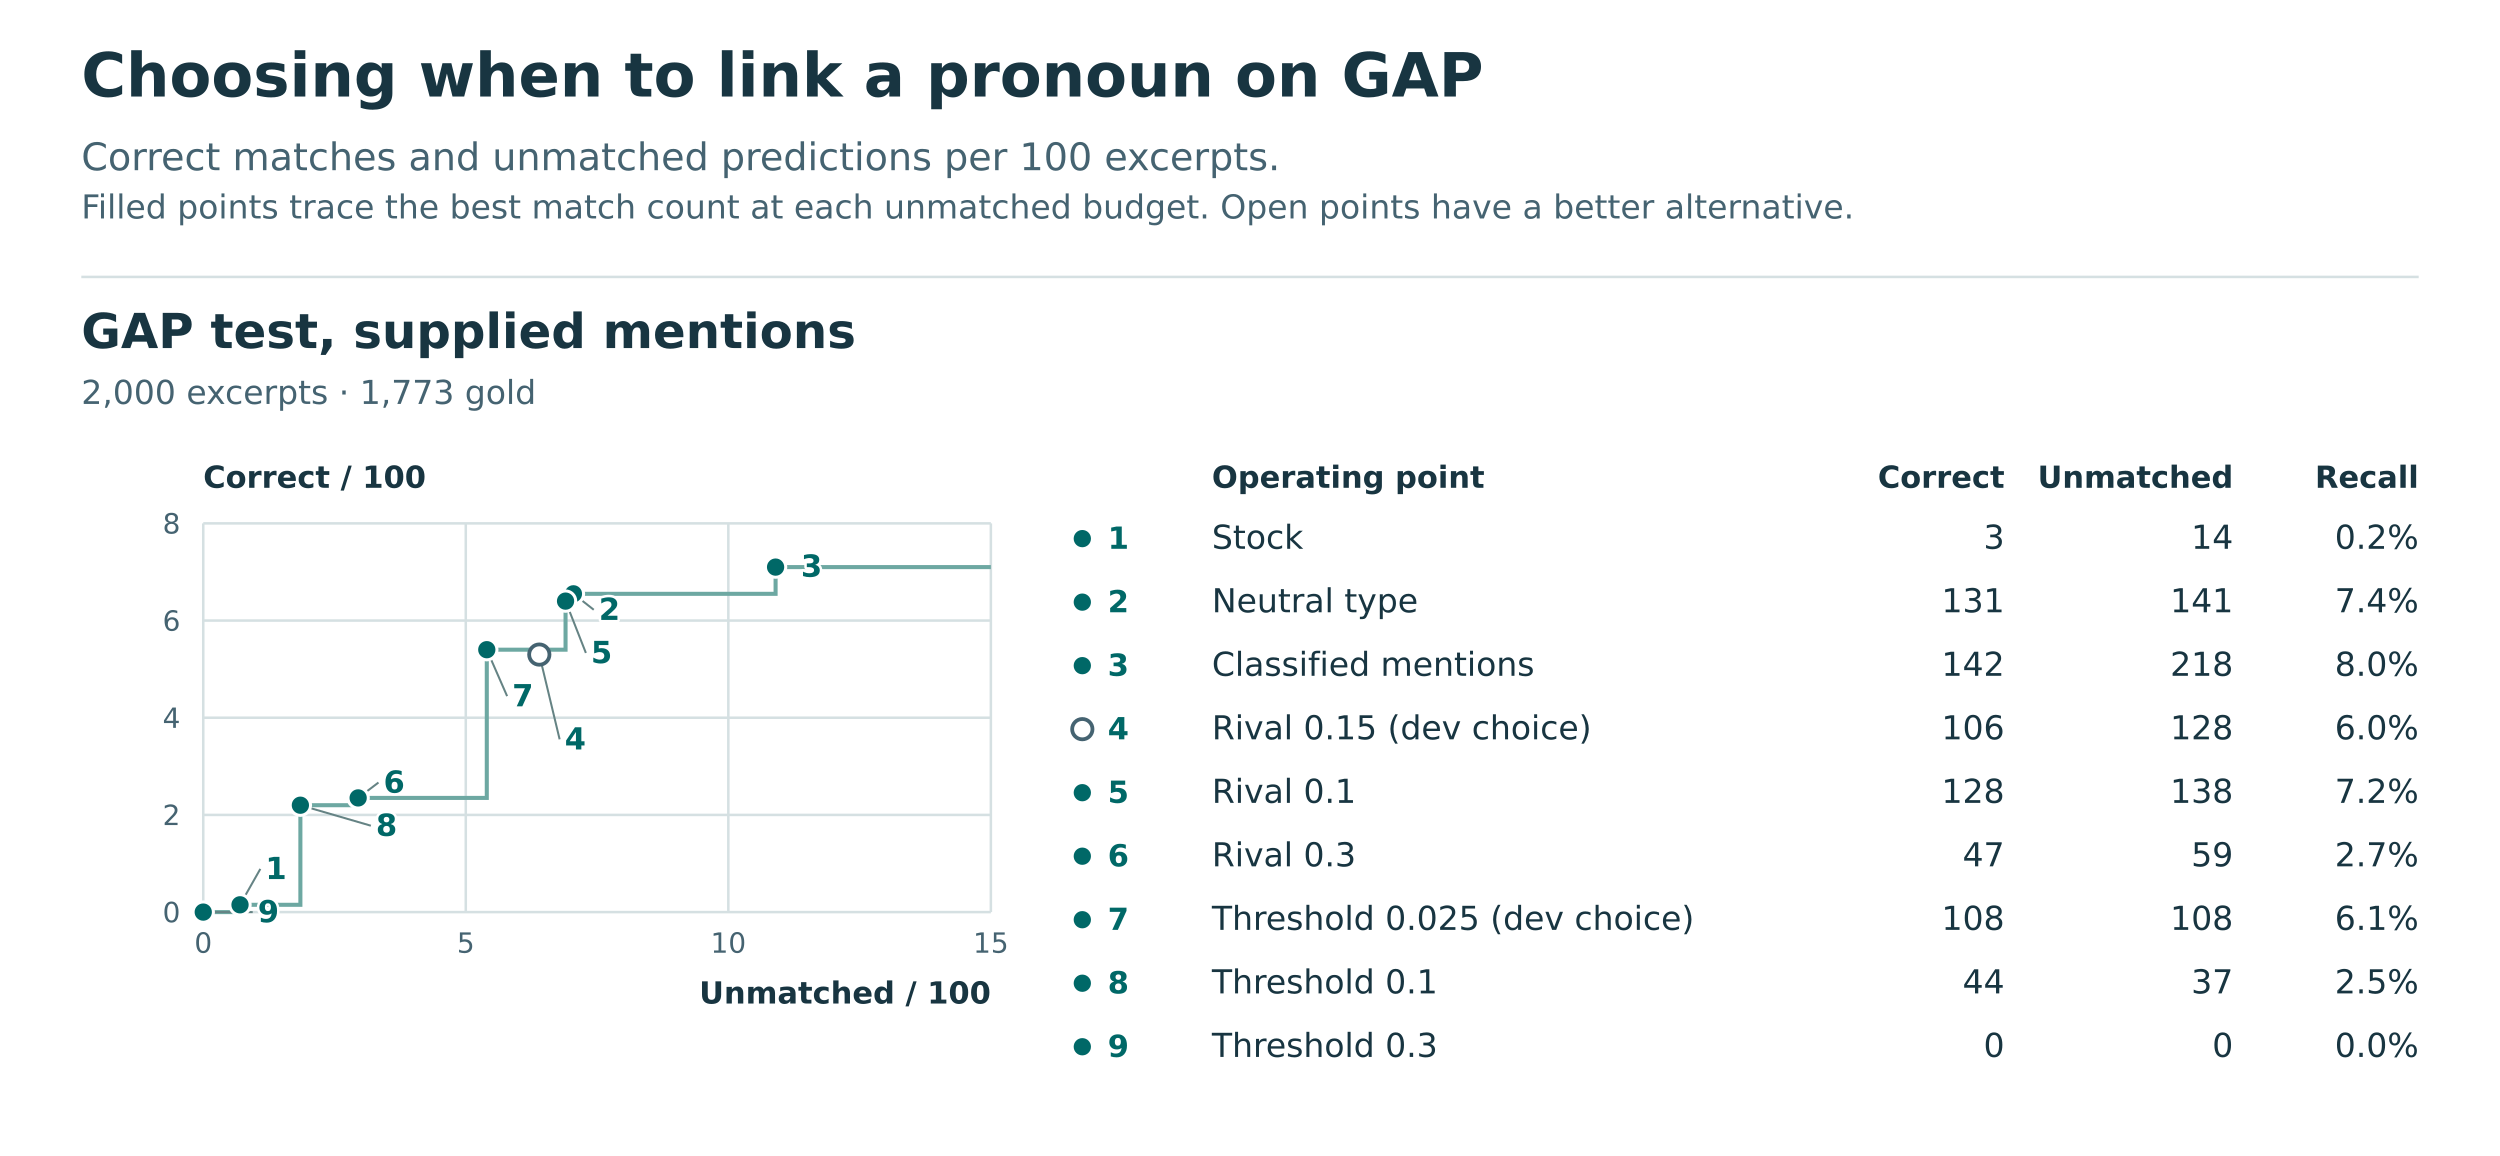
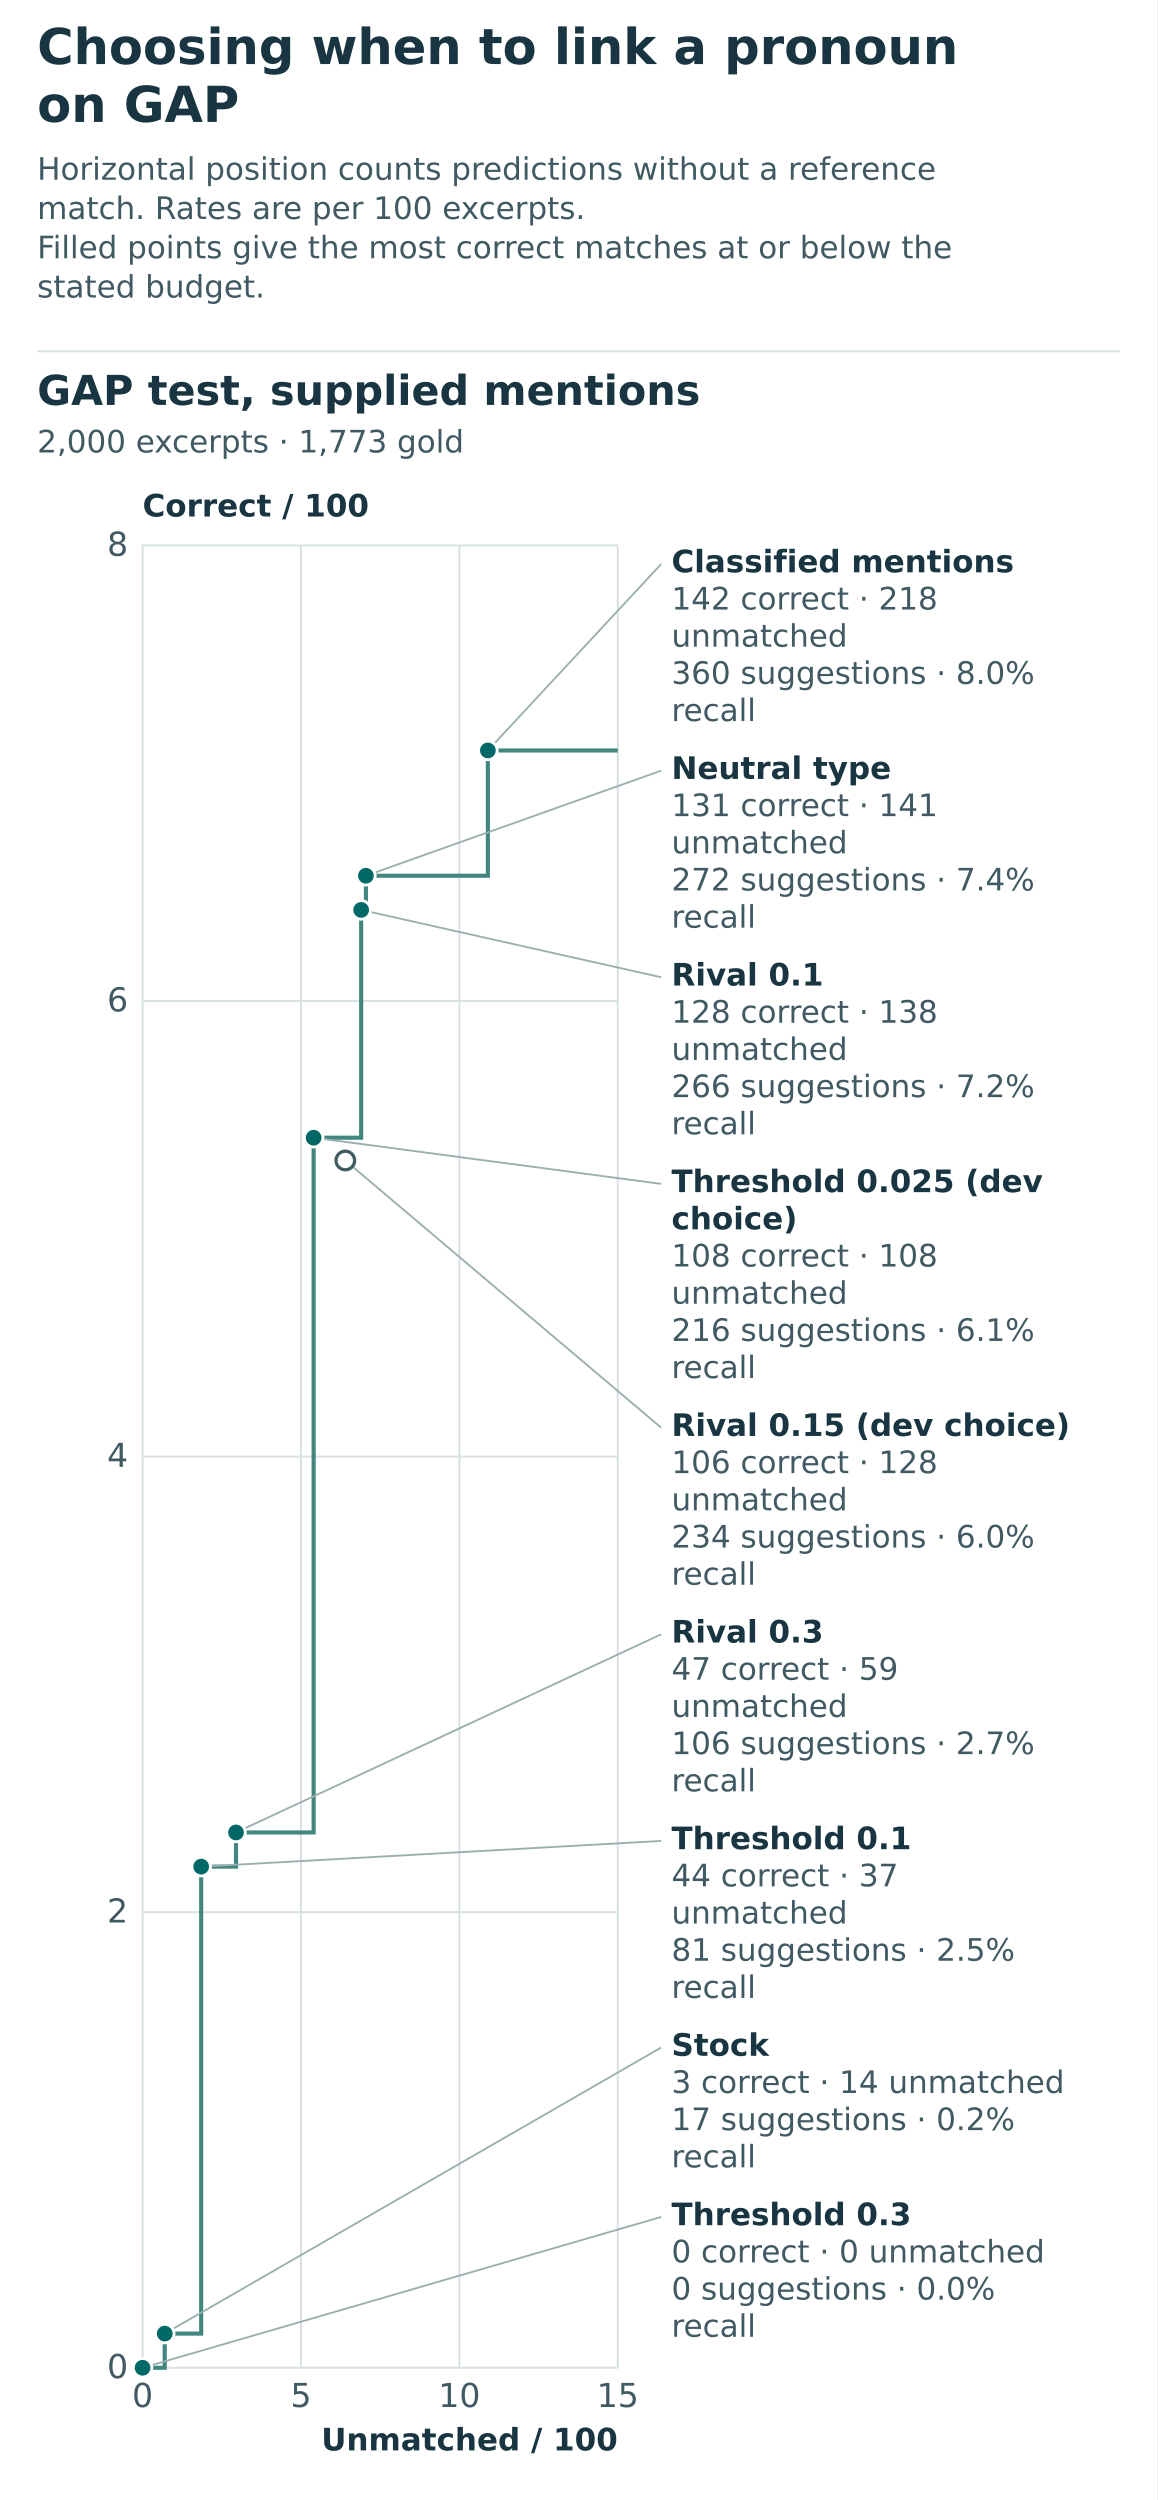
- <svg xmlns="http://www.w3.org/2000/svg" width="984" height="455" viewBox="0 0 984 455" role="img" aria-labelledby="chart-title chart-desc">
-   <style>text{font-family:"DejaVu Sans",sans-serif;fill:#183541;font-size:13px}.heading{font-size:24px;font-weight:700}.subtitle{font-size:15px;fill:#456371}.cohort{font-size:19px;font-weight:700}.scope,.axis{fill:#456371}.small,.axis{font-size:11px}.col{font-weight:700;font-size:12px}.num{text-anchor:end;font-variant-numeric:tabular-nums}.key{font-size:12px;font-weight:700;fill:#006867}.plot-key{paint-order:stroke;stroke:white;stroke-width:2;stroke-linejoin:round}.rule,.grid{fill:none;stroke:#d5e0e2;stroke-width:1}.frontier{fill:none;stroke:#6da8a2;stroke-width:1.6}.optimal{fill:#006867;stroke:white;stroke-width:1.2}.dominated{fill:white;stroke:#456371;stroke-width:1.5}.leader{stroke:#658384;stroke-width:.8}</style>
-   <rect width="984" height="455" fill="white" />
-   <text x="32" y="38" class="heading">Choosing when to link a pronoun on GAP</text>
-   <text x="32" y="67" class="subtitle">Correct matches and unmatched predictions per 100 excerpts.</text>
-   <text x="32" y="86" class="scope">Filled points trace the best match count at each unmatched budget. Open points have a better alternative.</text>
+ <svg xmlns="http://www.w3.org/2000/svg" width="560" height="1210" viewBox="0 0 560 1210" role="img" aria-labelledby="chart-title chart-desc">
+   <style>text{font-family:"DejaVu Sans",sans-serif;fill:#183541;font-size:15px}.heading{font-size:24px;font-weight:700}.cohort{font-size:20px;font-weight:700}.scope,.counts,.axis{fill:#405963}.label,.axis-title{font-weight:700}.axis{font-size:16px}.grid,.rule{fill:none;stroke:#d8e2e3}.frontier{fill:none;stroke:#41877f;stroke-width:2}.optimal{fill:#006867;stroke:white;stroke-width:1.4}.dominated{fill:white;stroke:#425b63;stroke-width:1.6}.leader{fill:none;stroke:#9aaeb0;stroke-width:.9}</style>
+   <rect width="560" height="1210" fill="white" />
+   <text x="18" y="31" class="heading">Choosing when to link a pronoun</text>
+   <text x="18" y="59" class="heading">on GAP</text>
+   <text x="18" y="87" class="scope">Horizontal position counts predictions without a reference</text>
+   <text x="18" y="106" class="scope">match. Rates are per 100 excerpts.</text>
+   <text x="18" y="125" class="scope">Filled points give the most correct matches at or below the</text>
+   <text x="18" y="144" class="scope">stated budget.</text>
+   <path d="M18 170H542" class="rule" />
+   <text x="18" y="196" class="cohort">GAP test, supplied mentions</text>
+   <text x="18" y="219" class="scope">2,000 excerpts · 1,773 gold</text>
+   <text x="69" y="250" class="axis-title">Correct / 100</text>
+   <path d="M69 1146.00H299" class="grid" />
+   <text x="62" y="1151.00" text-anchor="end" class="axis">0</text>
+   <path d="M69 925.50H299" class="grid" />
+   <text x="62" y="930.50" text-anchor="end" class="axis">2</text>
+   <path d="M69 705.00H299" class="grid" />
+   <text x="62" y="710.00" text-anchor="end" class="axis">4</text>
+   <path d="M69 484.50H299" class="grid" />
+   <text x="62" y="489.50" text-anchor="end" class="axis">6</text>
+   <path d="M69 264.00H299" class="grid" />
+   <text x="62" y="269.00" text-anchor="end" class="axis">8</text>
+   <path d="M69.00 264V1146" class="grid" />
+   <text x="69.00" y="1165" text-anchor="middle" class="axis">0</text>
+   <path d="M145.67 264V1146" class="grid" />
+   <text x="145.67" y="1165" text-anchor="middle" class="axis">5</text>
+   <path d="M222.33 264V1146" class="grid" />
+   <text x="222.33" y="1165" text-anchor="middle" class="axis">10</text>
+   <path d="M299.00 264V1146" class="grid" />
+   <text x="299.00" y="1165" text-anchor="middle" class="axis">15</text>
+   <text x="299" y="1186" text-anchor="end" class="axis-title">Unmatched / 100</text>
+   <path d="M69.00 1146.00H79.73V1129.46H97.37V903.45H114.23V886.91H151.80V550.65H174.80V440.40H177.10V423.86H236.13V363.23H299" class="frontier" />
+   <path d="M236.13 363.23L320 273" class="leader" />
+   <text x="325" y="277" class="label">Classified mentions</text>
+   <text x="325" y="295" class="counts">142 correct · 218</text>
+   <text x="325" y="313" class="counts">unmatched</text>
+   <text x="325" y="331" class="counts">360 suggestions · 8.0%</text>
+   <text x="325" y="349" class="counts">recall</text>
+   <path d="M177.10 423.86L320 373" class="leader" />
+   <text x="325" y="377" class="label">Neutral type</text>
+   <text x="325" y="395" class="counts">131 correct · 141</text>
+   <text x="325" y="413" class="counts">unmatched</text>
+   <text x="325" y="431" class="counts">272 suggestions · 7.4%</text>
+   <text x="325" y="449" class="counts">recall</text>
+   <path d="M174.80 440.40L320 473" class="leader" />
+   <text x="325" y="477" class="label">Rival 0.1</text>
+   <text x="325" y="495" class="counts">128 correct · 138</text>
+   <text x="325" y="513" class="counts">unmatched</text>
+   <text x="325" y="531" class="counts">266 suggestions · 7.2%</text>
+   <text x="325" y="549" class="counts">recall</text>
+   <path d="M151.80 550.65L320 573" class="leader" />
+   <text x="325" y="577" class="label">Threshold 0.025 (dev</text>
+   <text x="325" y="595" class="label">choice)</text>
+   <text x="325" y="613" class="counts">108 correct · 108</text>
+   <text x="325" y="631" class="counts">unmatched</text>
+   <text x="325" y="649" class="counts">216 suggestions · 6.1%</text>
+   <text x="325" y="667" class="counts">recall</text>
+   <path d="M167.13 561.68L320 691" class="leader" />
+   <text x="325" y="695" class="label">Rival 0.15 (dev choice)</text>
+   <text x="325" y="713" class="counts">106 correct · 128</text>
+   <text x="325" y="731" class="counts">unmatched</text>
+   <text x="325" y="749" class="counts">234 suggestions · 6.0%</text>
+   <text x="325" y="767" class="counts">recall</text>
+   <path d="M114.23 886.91L320 791" class="leader" />
+   <text x="325" y="795" class="label">Rival 0.3</text>
+   <text x="325" y="813" class="counts">47 correct · 59</text>
+   <text x="325" y="831" class="counts">unmatched</text>
+   <text x="325" y="849" class="counts">106 suggestions · 2.7%</text>
+   <text x="325" y="867" class="counts">recall</text>
+   <path d="M97.37 903.45L320 891" class="leader" />
+   <text x="325" y="895" class="label">Threshold 0.1</text>
+   <text x="325" y="913" class="counts">44 correct · 37</text>
+   <text x="325" y="931" class="counts">unmatched</text>
+   <text x="325" y="949" class="counts">81 suggestions · 2.5%</text>
+   <text x="325" y="967" class="counts">recall</text>
+   <path d="M79.73 1129.46L320 991" class="leader" />
+   <text x="325" y="995" class="label">Stock</text>
+   <text x="325" y="1013" class="counts">3 correct · 14 unmatched</text>
+   <text x="325" y="1031" class="counts">17 suggestions · 0.2%</text>
+   <text x="325" y="1049" class="counts">recall</text>
+   <path d="M69.00 1146.00L320 1073" class="leader" />
+   <text x="325" y="1077" class="label">Threshold 0.3</text>
+   <text x="325" y="1095" class="counts">0 correct · 0 unmatched</text>
+   <text x="325" y="1113" class="counts">0 suggestions · 0.0%</text>
+   <text x="325" y="1131" class="counts">recall</text>
  <g>
-     <path d="M32 109H952" class="rule" />
-     <text x="32" y="137" class="cohort">GAP test, supplied mentions</text>
-     <text x="32" y="159" class="scope">2,000 excerpts · 1,773 gold</text>
-     <text x="477" y="192" class="col">Operating point</text>
-     <text x="789" y="192" class="col num">Correct</text>
-     <text x="879" y="192" class="col num">Unmatched</text>
-     <text x="952" y="192" class="col num">Recall</text>
-     <g>
-       <circle cx="426" cy="212" r="4" class="optimal" />
-       <text x="436" y="216" class="key">1</text>
-       <text x="477" y="216" class="label">Stock</text>
-       <text x="789" y="216" class="num">3</text>
-       <text x="879" y="216" class="num">14</text>
-       <text x="952" y="216" class="num">0.2%</text>
-     </g>
-     <g>
-       <circle cx="426" cy="237" r="4" class="optimal" />
-       <text x="436" y="241" class="key">2</text>
-       <text x="477" y="241" class="label">Neutral type</text>
-       <text x="789" y="241" class="num">131</text>
-       <text x="879" y="241" class="num">141</text>
-       <text x="952" y="241" class="num">7.4%</text>
-     </g>
-     <g>
-       <circle cx="426" cy="262" r="4" class="optimal" />
-       <text x="436" y="266" class="key">3</text>
-       <text x="477" y="266" class="label">Classified mentions</text>
-       <text x="789" y="266" class="num">142</text>
-       <text x="879" y="266" class="num">218</text>
-       <text x="952" y="266" class="num">8.0%</text>
-     </g>
-     <g>
-       <circle cx="426" cy="287" r="4" class="dominated" />
-       <text x="436" y="291" class="key">4</text>
-       <text x="477" y="291" class="label">Rival 0.15 (dev choice)</text>
-       <text x="789" y="291" class="num">106</text>
-       <text x="879" y="291" class="num">128</text>
-       <text x="952" y="291" class="num">6.0%</text>
-     </g>
-     <g>
-       <circle cx="426" cy="312" r="4" class="optimal" />
-       <text x="436" y="316" class="key">5</text>
-       <text x="477" y="316" class="label">Rival 0.1</text>
-       <text x="789" y="316" class="num">128</text>
-       <text x="879" y="316" class="num">138</text>
-       <text x="952" y="316" class="num">7.2%</text>
-     </g>
-     <g>
-       <circle cx="426" cy="337" r="4" class="optimal" />
-       <text x="436" y="341" class="key">6</text>
-       <text x="477" y="341" class="label">Rival 0.3</text>
-       <text x="789" y="341" class="num">47</text>
-       <text x="879" y="341" class="num">59</text>
-       <text x="952" y="341" class="num">2.7%</text>
-     </g>
-     <g>
-       <circle cx="426" cy="362" r="4" class="optimal" />
-       <text x="436" y="366" class="key">7</text>
-       <text x="477" y="366" class="label">Threshold 0.025 (dev choice)</text>
-       <text x="789" y="366" class="num">108</text>
-       <text x="879" y="366" class="num">108</text>
-       <text x="952" y="366" class="num">6.1%</text>
-     </g>
-     <g>
-       <circle cx="426" cy="387" r="4" class="optimal" />
-       <text x="436" y="391" class="key">8</text>
-       <text x="477" y="391" class="label">Threshold 0.1</text>
-       <text x="789" y="391" class="num">44</text>
-       <text x="879" y="391" class="num">37</text>
-       <text x="952" y="391" class="num">2.5%</text>
-     </g>
-     <g>
-       <circle cx="426" cy="412" r="4" class="optimal" />
-       <text x="436" y="416" class="key">9</text>
-       <text x="477" y="416" class="label">Threshold 0.3</text>
-       <text x="789" y="416" class="num">0</text>
-       <text x="879" y="416" class="num">0</text>
-       <text x="952" y="416" class="num">0.0%</text>
-     </g>
-     <text x="80" y="192" class="col">Correct / 100</text>
-     <path d="M80 359.00H390" class="grid" />
-     <text x="71" y="363.00" class="axis num">0</text>
-     <path d="M80 320.75H390" class="grid" />
-     <text x="71" y="324.75" class="axis num">2</text>
-     <path d="M80 282.50H390" class="grid" />
-     <text x="71" y="286.50" class="axis num">4</text>
-     <path d="M80 244.25H390" class="grid" />
-     <text x="71" y="248.25" class="axis num">6</text>
-     <path d="M80 206.00H390" class="grid" />
-     <text x="71" y="210.00" class="axis num">8</text>
-     <path d="M80.00 206V359" class="grid" />
-     <text x="80.00" y="375" class="axis" text-anchor="middle">0</text>
-     <path d="M183.33 206V359" class="grid" />
-     <text x="183.33" y="375" class="axis" text-anchor="middle">5</text>
-     <path d="M286.67 206V359" class="grid" />
-     <text x="286.67" y="375" class="axis" text-anchor="middle">10</text>
-     <path d="M390.00 206V359" class="grid" />
-     <text x="390.00" y="375" class="axis" text-anchor="middle">15</text>
-     <text x="390" y="395" class="col num">Unmatched / 100</text>
-     <path d="M80.00 359.00H94.47V356.13H118.23V316.93H140.97V314.06H191.60V255.72H222.60V236.60H225.70V233.73H305.27V223.21H390" class="frontier" />
-     <line x1="94.47" y1="356.13" x2="102.47" y2="342.00" class="leader" />
-     <line x1="225.70" y1="233.73" x2="233.70" y2="240.00" class="leader" />
-     <line x1="212.27" y1="257.64" x2="220.27" y2="291.00" class="leader" />
-     <line x1="222.60" y1="236.60" x2="230.60" y2="257.00" class="leader" />
-     <line x1="140.97" y1="314.06" x2="148.97" y2="308.00" class="leader" />
-     <line x1="191.60" y1="255.72" x2="199.60" y2="274.00" class="leader" />
-     <line x1="118.23" y1="316.93" x2="145.97" y2="325.00" class="leader" />
-     <line x1="80.00" y1="359.00" x2="99.47" y2="359.00" class="leader" />
-     <g>
-       <circle cx="94.47" cy="356.13" r="4" class="optimal" />
-     </g>
-     <g>
-       <circle cx="225.70" cy="233.73" r="4" class="optimal" />
-     </g>
-     <g>
-       <circle cx="305.27" cy="223.21" r="4" class="optimal" />
-     </g>
-     <g>
-       <circle cx="212.27" cy="257.64" r="4" class="dominated" />
-     </g>
-     <g>
-       <circle cx="222.60" cy="236.60" r="4" class="optimal" />
-     </g>
-     <g>
-       <circle cx="140.97" cy="314.06" r="4" class="optimal" />
-     </g>
-     <g>
-       <circle cx="191.60" cy="255.72" r="4" class="optimal" />
-     </g>
-     <g>
-       <circle cx="118.23" cy="316.93" r="4" class="optimal" />
-     </g>
-     <g>
-       <circle cx="80.00" cy="359.00" r="4" class="optimal" />
-     </g>
-     <text x="104.47" y="346.00" class="key plot-key">1</text>
-     <text x="235.70" y="244.00" class="key plot-key">2</text>
-     <text x="315.27" y="227.00" class="key plot-key">3</text>
-     <text x="222.27" y="295.00" class="key plot-key">4</text>
-     <text x="232.60" y="261.00" class="key plot-key">5</text>
-     <text x="150.97" y="312.00" class="key plot-key">6</text>
-     <text x="201.60" y="278.00" class="key plot-key">7</text>
-     <text x="147.97" y="329.00" class="key plot-key">8</text>
-     <text x="101.47" y="363.00" class="key plot-key">9</text>
+     <circle cx="236.13" cy="363.23" r="4.5" class="optimal" />
+   </g>
+   <g>
+     <circle cx="177.10" cy="423.86" r="4.5" class="optimal" />
+   </g>
+   <g>
+     <circle cx="174.80" cy="440.40" r="4.5" class="optimal" />
+   </g>
+   <g>
+     <circle cx="151.80" cy="550.65" r="4.5" class="optimal" />
+   </g>
+   <g>
+     <circle cx="167.13" cy="561.68" r="4.5" class="dominated" />
+   </g>
+   <g>
+     <circle cx="114.23" cy="886.91" r="4.5" class="optimal" />
+   </g>
+   <g>
+     <circle cx="97.37" cy="903.45" r="4.5" class="optimal" />
+   </g>
+   <g>
+     <circle cx="79.73" cy="1129.46" r="4.5" class="optimal" />
+   </g>
+   <g>
+     <circle cx="69.00" cy="1146.00" r="4.5" class="optimal" />
  </g>
</svg>
